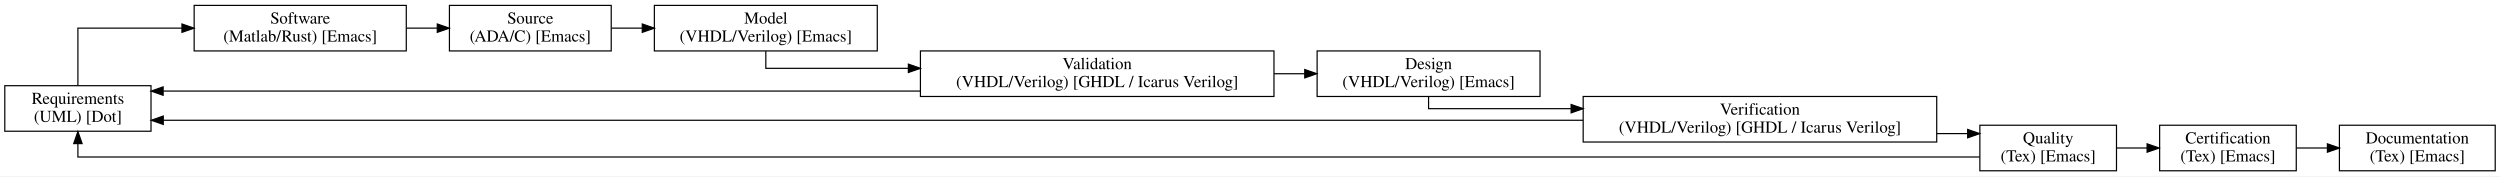
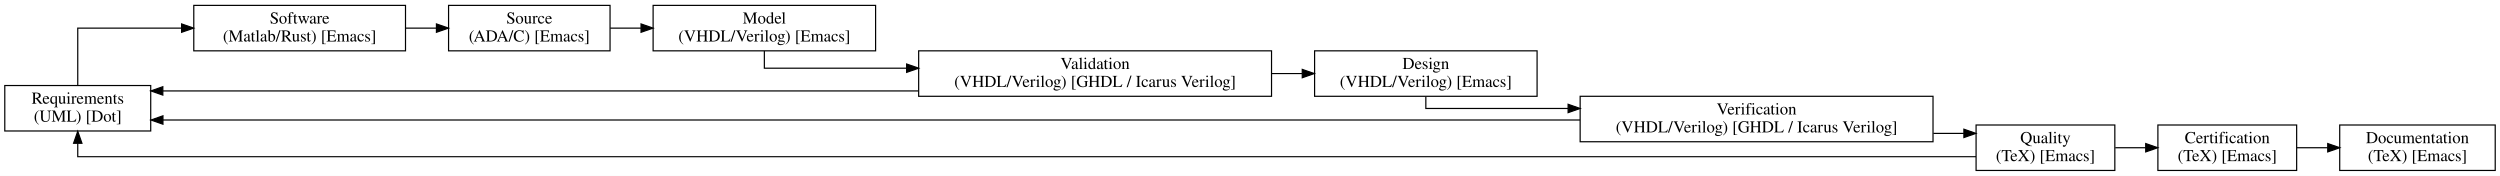
- <svg xmlns="http://www.w3.org/2000/svg" width="2086pt" height="147pt" viewBox="0.00 0.00 2086.00 147.00">
+ <svg xmlns="http://www.w3.org/2000/svg" width="2090pt" height="147pt" viewBox="0.00 0.00 2090.00 147.00">
  <g id="graph0" class="graph" transform="scale(1 1) rotate(0) translate(4 143)">
-     <polygon fill="white" stroke="transparent" points="-4,4 -4,-143 2082,-143 2082,4 -4,4" />
+     <polygon fill="white" stroke="transparent" points="-4,4 -4,-143 2086,-143 2086,4 -4,4" />
    <g id="node1" class="node">
      <polygon fill="none" stroke="black" points="0,-33.5 0,-71.5 122,-71.5 122,-33.5 0,-33.5" />
      <text text-anchor="middle" x="61" y="-56.3" font-family="Times,serif" font-size="14.00">Requirements </text>
      <text text-anchor="middle" x="61" y="-41.3" font-family="Times,serif" font-size="14.00">(UML) [Dot]</text>
    </g>
    <g id="node2" class="node">
      <polygon fill="none" stroke="black" points="158,-100.5 158,-138.5 335,-138.5 335,-100.5 158,-100.5" />
      <text text-anchor="middle" x="246.5" y="-123.3" font-family="Times,serif" font-size="14.00">Software </text>
      <text text-anchor="middle" x="246.5" y="-108.3" font-family="Times,serif" font-size="14.00">(Matlab/Rust) [Emacs]</text>
    </g>
    <g id="edge1" class="edge">
      <path fill="none" stroke="black" d="M61,-71.52C61,-91.33 61,-119.5 61,-119.5 61,-119.5 147.82,-119.5 147.82,-119.5" />
      <polygon fill="black" stroke="black" points="147.82,-123 157.82,-119.5 147.82,-116 147.82,-123" />
    </g>
    <g id="node3" class="node">
      <polygon fill="none" stroke="black" points="371,-100.5 371,-138.5 506,-138.5 506,-100.5 371,-100.5" />
      <text text-anchor="middle" x="438.5" y="-123.3" font-family="Times,serif" font-size="14.00">Source </text>
      <text text-anchor="middle" x="438.5" y="-108.3" font-family="Times,serif" font-size="14.00">(ADA/C) [Emacs]</text>
    </g>
    <g id="edge2" class="edge">
      <path fill="none" stroke="black" d="M335.19,-119.5C335.19,-119.5 360.86,-119.5 360.86,-119.5" />
      <polygon fill="black" stroke="black" points="360.86,-123 370.86,-119.5 360.86,-116 360.86,-123" />
    </g>
    <g id="node4" class="node">
      <polygon fill="none" stroke="black" points="542,-100.5 542,-138.5 728,-138.5 728,-100.5 542,-100.5" />
      <text text-anchor="middle" x="635" y="-123.3" font-family="Times,serif" font-size="14.00">Model </text>
      <text text-anchor="middle" x="635" y="-108.3" font-family="Times,serif" font-size="14.00">(VHDL/Verilog) [Emacs]</text>
    </g>
    <g id="edge3" class="edge">
      <path fill="none" stroke="black" d="M506.12,-119.5C506.12,-119.5 531.91,-119.5 531.91,-119.5" />
      <polygon fill="black" stroke="black" points="531.91,-123 541.91,-119.5 531.91,-116 531.91,-123" />
    </g>
    <g id="node5" class="node">
      <polygon fill="none" stroke="black" points="764,-62.5 764,-100.5 1059,-100.5 1059,-62.5 764,-62.5" />
      <text text-anchor="middle" x="911.5" y="-85.3" font-family="Times,serif" font-size="14.00">Validation </text>
      <text text-anchor="middle" x="911.5" y="-70.3" font-family="Times,serif" font-size="14.00">(VHDL/Verilog) [GHDL / Icarus Verilog]</text>
    </g>
    <g id="edge4" class="edge">
      <path fill="none" stroke="black" d="M635,-100.4C635,-92.88 635,-86 635,-86 635,-86 753.94,-86 753.94,-86" />
      <polygon fill="black" stroke="black" points="753.94,-89.5 763.94,-86 753.94,-82.5 753.94,-89.5" />
    </g>
    <g id="edge10" class="edge">
      <path fill="none" stroke="black" d="M763.84,-67C763.84,-67 132.11,-67 132.11,-67" />
      <polygon fill="black" stroke="black" points="132.11,-63.5 122.11,-67 132.11,-70.5 132.11,-63.5" />
    </g>
    <g id="node6" class="node">
      <polygon fill="none" stroke="black" points="1095,-62.5 1095,-100.5 1281,-100.5 1281,-62.5 1095,-62.5" />
      <text text-anchor="middle" x="1188" y="-85.3" font-family="Times,serif" font-size="14.00">Design </text>
      <text text-anchor="middle" x="1188" y="-70.3" font-family="Times,serif" font-size="14.00">(VHDL/Verilog) [Emacs]</text>
    </g>
    <g id="edge5" class="edge">
      <path fill="none" stroke="black" d="M1059.06,-81.5C1059.06,-81.5 1084.69,-81.5 1084.69,-81.5" />
      <polygon fill="black" stroke="black" points="1084.69,-85 1094.69,-81.5 1084.69,-78 1084.69,-85" />
    </g>
    <g id="node7" class="node">
      <polygon fill="none" stroke="black" points="1317,-24.5 1317,-62.5 1612,-62.5 1612,-24.5 1317,-24.5" />
      <text text-anchor="middle" x="1464.5" y="-47.3" font-family="Times,serif" font-size="14.00">Verification </text>
      <text text-anchor="middle" x="1464.5" y="-32.3" font-family="Times,serif" font-size="14.00">(VHDL/Verilog) [GHDL / Icarus Verilog]</text>
    </g>
    <g id="edge6" class="edge">
      <path fill="none" stroke="black" d="M1188,-62.21C1188,-56.78 1188,-52.33 1188,-52.33 1188,-52.33 1306.94,-52.33 1306.94,-52.33" />
      <polygon fill="black" stroke="black" points="1306.94,-55.83 1316.94,-52.33 1306.94,-48.83 1306.94,-55.83" />
    </g>
    <g id="edge11" class="edge">
      <path fill="none" stroke="black" d="M1316.95,-42.67C1316.95,-42.67 132.22,-42.67 132.22,-42.67" />
      <polygon fill="black" stroke="black" points="132.22,-39.17 122.22,-42.67 132.22,-46.17 132.22,-39.17" />
    </g>
    <g id="node8" class="node">
-       <polygon fill="none" stroke="black" points="1648,-0.5 1648,-38.5 1762,-38.5 1762,-0.5 1648,-0.5" />
-       <text text-anchor="middle" x="1705" y="-23.3" font-family="Times,serif" font-size="14.00">Quality </text>
-       <text text-anchor="middle" x="1705" y="-8.3" font-family="Times,serif" font-size="14.00">(Tex) [Emacs]</text>
+       <polygon fill="none" stroke="black" points="1648,-0.5 1648,-38.5 1764,-38.5 1764,-0.5 1648,-0.5" />
+       <text text-anchor="middle" x="1706" y="-23.3" font-family="Times,serif" font-size="14.00">Quality </text>
+       <text text-anchor="middle" x="1706" y="-8.3" font-family="Times,serif" font-size="14.00">(TeX) [Emacs]</text>
    </g>
    <g id="edge7" class="edge">
-       <path fill="none" stroke="black" d="M1612.02,-31.5C1612.02,-31.5 1637.81,-31.5 1637.81,-31.5" />
-       <polygon fill="black" stroke="black" points="1637.81,-35 1647.81,-31.5 1637.81,-28 1637.81,-35" />
+       <path fill="none" stroke="black" d="M1612.28,-31.5C1612.28,-31.5 1637.82,-31.5 1637.82,-31.5" />
+       <polygon fill="black" stroke="black" points="1637.82,-35 1647.82,-31.5 1637.82,-28 1637.82,-35" />
    </g>
    <g id="edge12" class="edge">
-       <path fill="none" stroke="black" d="M1647.93,-12C1357.9,-12 61,-12 61,-12 61,-12 61,-23.2 61,-23.2" />
+       <path fill="none" stroke="black" d="M1647.94,-12C1355.84,-12 61,-12 61,-12 61,-12 61,-23.2 61,-23.2" />
      <polygon fill="black" stroke="black" points="57.5,-23.2 61,-33.2 64.5,-23.2 57.5,-23.2" />
    </g>
    <g id="node9" class="node">
-       <polygon fill="none" stroke="black" points="1798,-0.5 1798,-38.5 1912,-38.5 1912,-0.5 1798,-0.5" />
-       <text text-anchor="middle" x="1855" y="-23.3" font-family="Times,serif" font-size="14.00">Certification </text>
-       <text text-anchor="middle" x="1855" y="-8.3" font-family="Times,serif" font-size="14.00">(Tex) [Emacs]</text>
+       <polygon fill="none" stroke="black" points="1800,-0.5 1800,-38.5 1916,-38.5 1916,-0.5 1800,-0.5" />
+       <text text-anchor="middle" x="1858" y="-23.3" font-family="Times,serif" font-size="14.00">Certification </text>
+       <text text-anchor="middle" x="1858" y="-8.3" font-family="Times,serif" font-size="14.00">(TeX) [Emacs]</text>
    </g>
    <g id="edge8" class="edge">
-       <path fill="none" stroke="black" d="M1762.14,-19.5C1762.14,-19.5 1787.53,-19.5 1787.53,-19.5" />
-       <polygon fill="black" stroke="black" points="1787.53,-23 1797.53,-19.5 1787.53,-16 1787.53,-23" />
+       <path fill="none" stroke="black" d="M1764.33,-19.5C1764.33,-19.5 1789.82,-19.5 1789.82,-19.5" />
+       <polygon fill="black" stroke="black" points="1789.82,-23 1799.82,-19.5 1789.82,-16 1789.82,-23" />
    </g>
    <g id="node10" class="node">
-       <polygon fill="none" stroke="black" points="1948,-0.5 1948,-38.5 2078,-38.5 2078,-0.5 1948,-0.5" />
-       <text text-anchor="middle" x="2013" y="-23.3" font-family="Times,serif" font-size="14.00">Documentation </text>
-       <text text-anchor="middle" x="2013" y="-8.3" font-family="Times,serif" font-size="14.00">(Tex) [Emacs]</text>
+       <polygon fill="none" stroke="black" points="1952,-0.5 1952,-38.5 2082,-38.5 2082,-0.5 1952,-0.5" />
+       <text text-anchor="middle" x="2017" y="-23.3" font-family="Times,serif" font-size="14.00">Documentation </text>
+       <text text-anchor="middle" x="2017" y="-8.3" font-family="Times,serif" font-size="14.00">(TeX) [Emacs]</text>
    </g>
    <g id="edge9" class="edge">
-       <path fill="none" stroke="black" d="M1912.04,-19.5C1912.04,-19.5 1937.99,-19.5 1937.99,-19.5" />
-       <polygon fill="black" stroke="black" points="1937.99,-23 1947.99,-19.5 1937.99,-16 1937.99,-23" />
+       <path fill="none" stroke="black" d="M1916.3,-19.5C1916.3,-19.5 1941.99,-19.5 1941.99,-19.5" />
+       <polygon fill="black" stroke="black" points="1941.99,-23 1951.99,-19.5 1941.99,-16 1941.99,-23" />
    </g>
  </g>
</svg>
